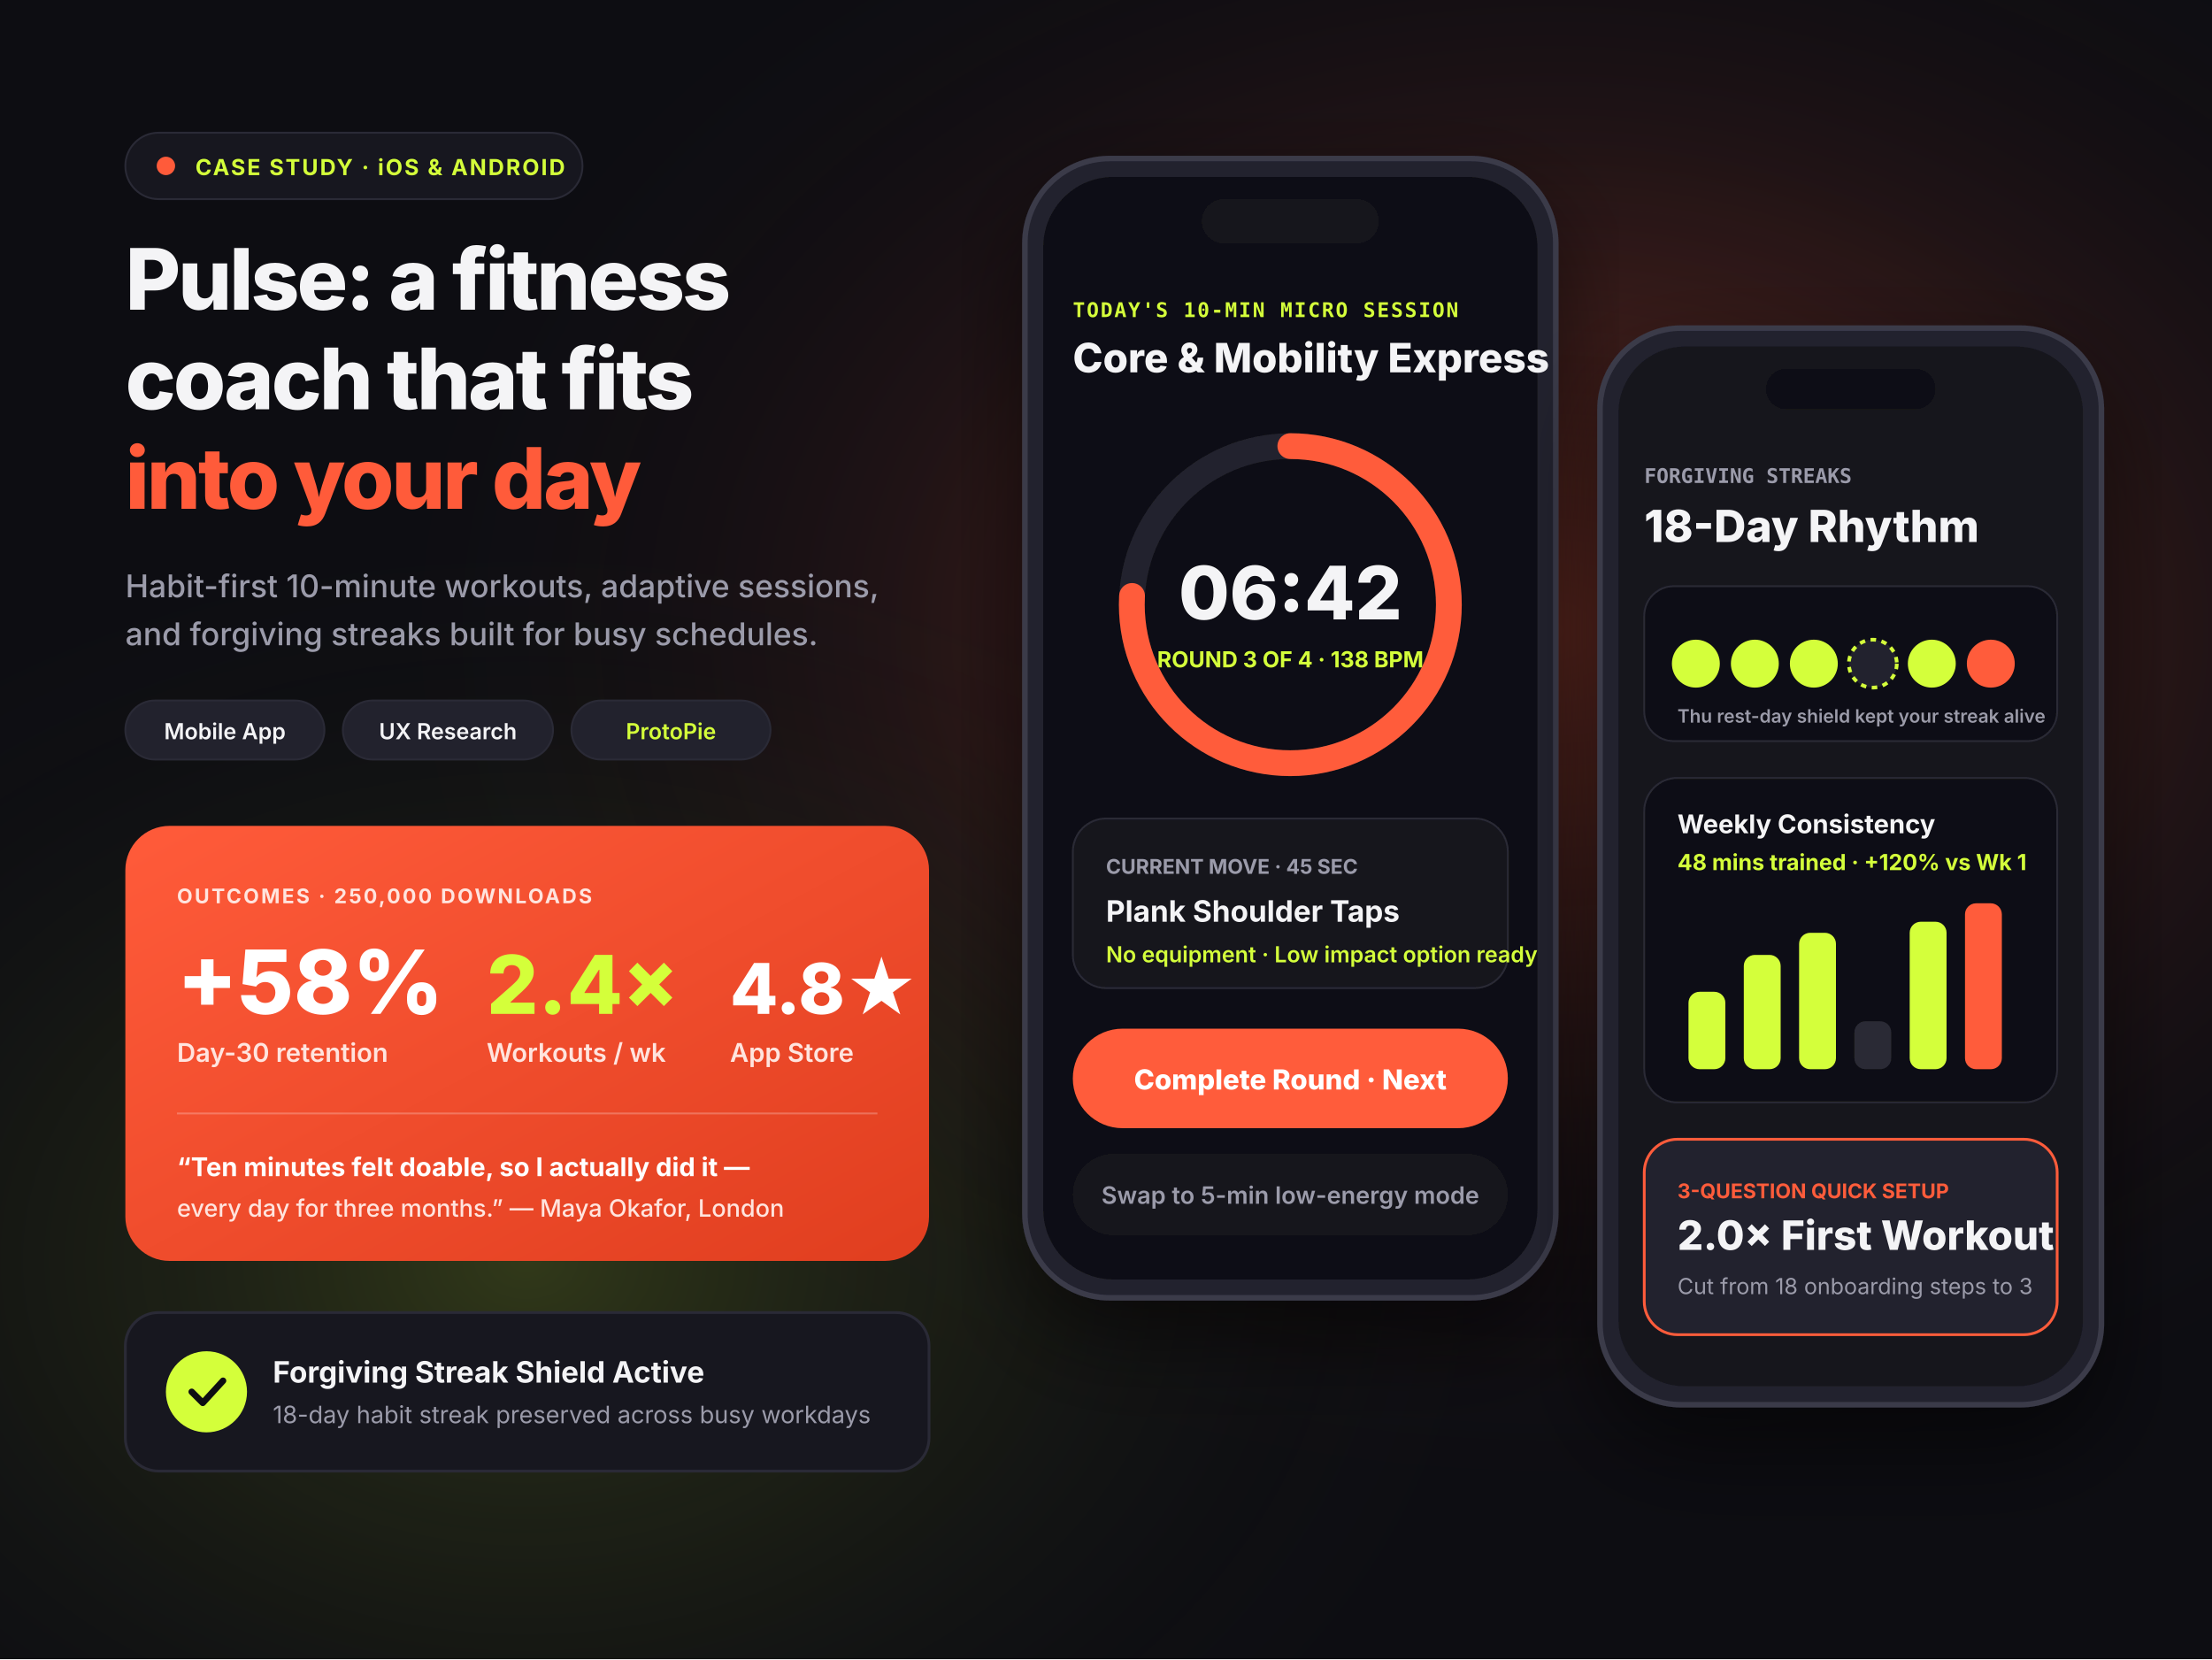
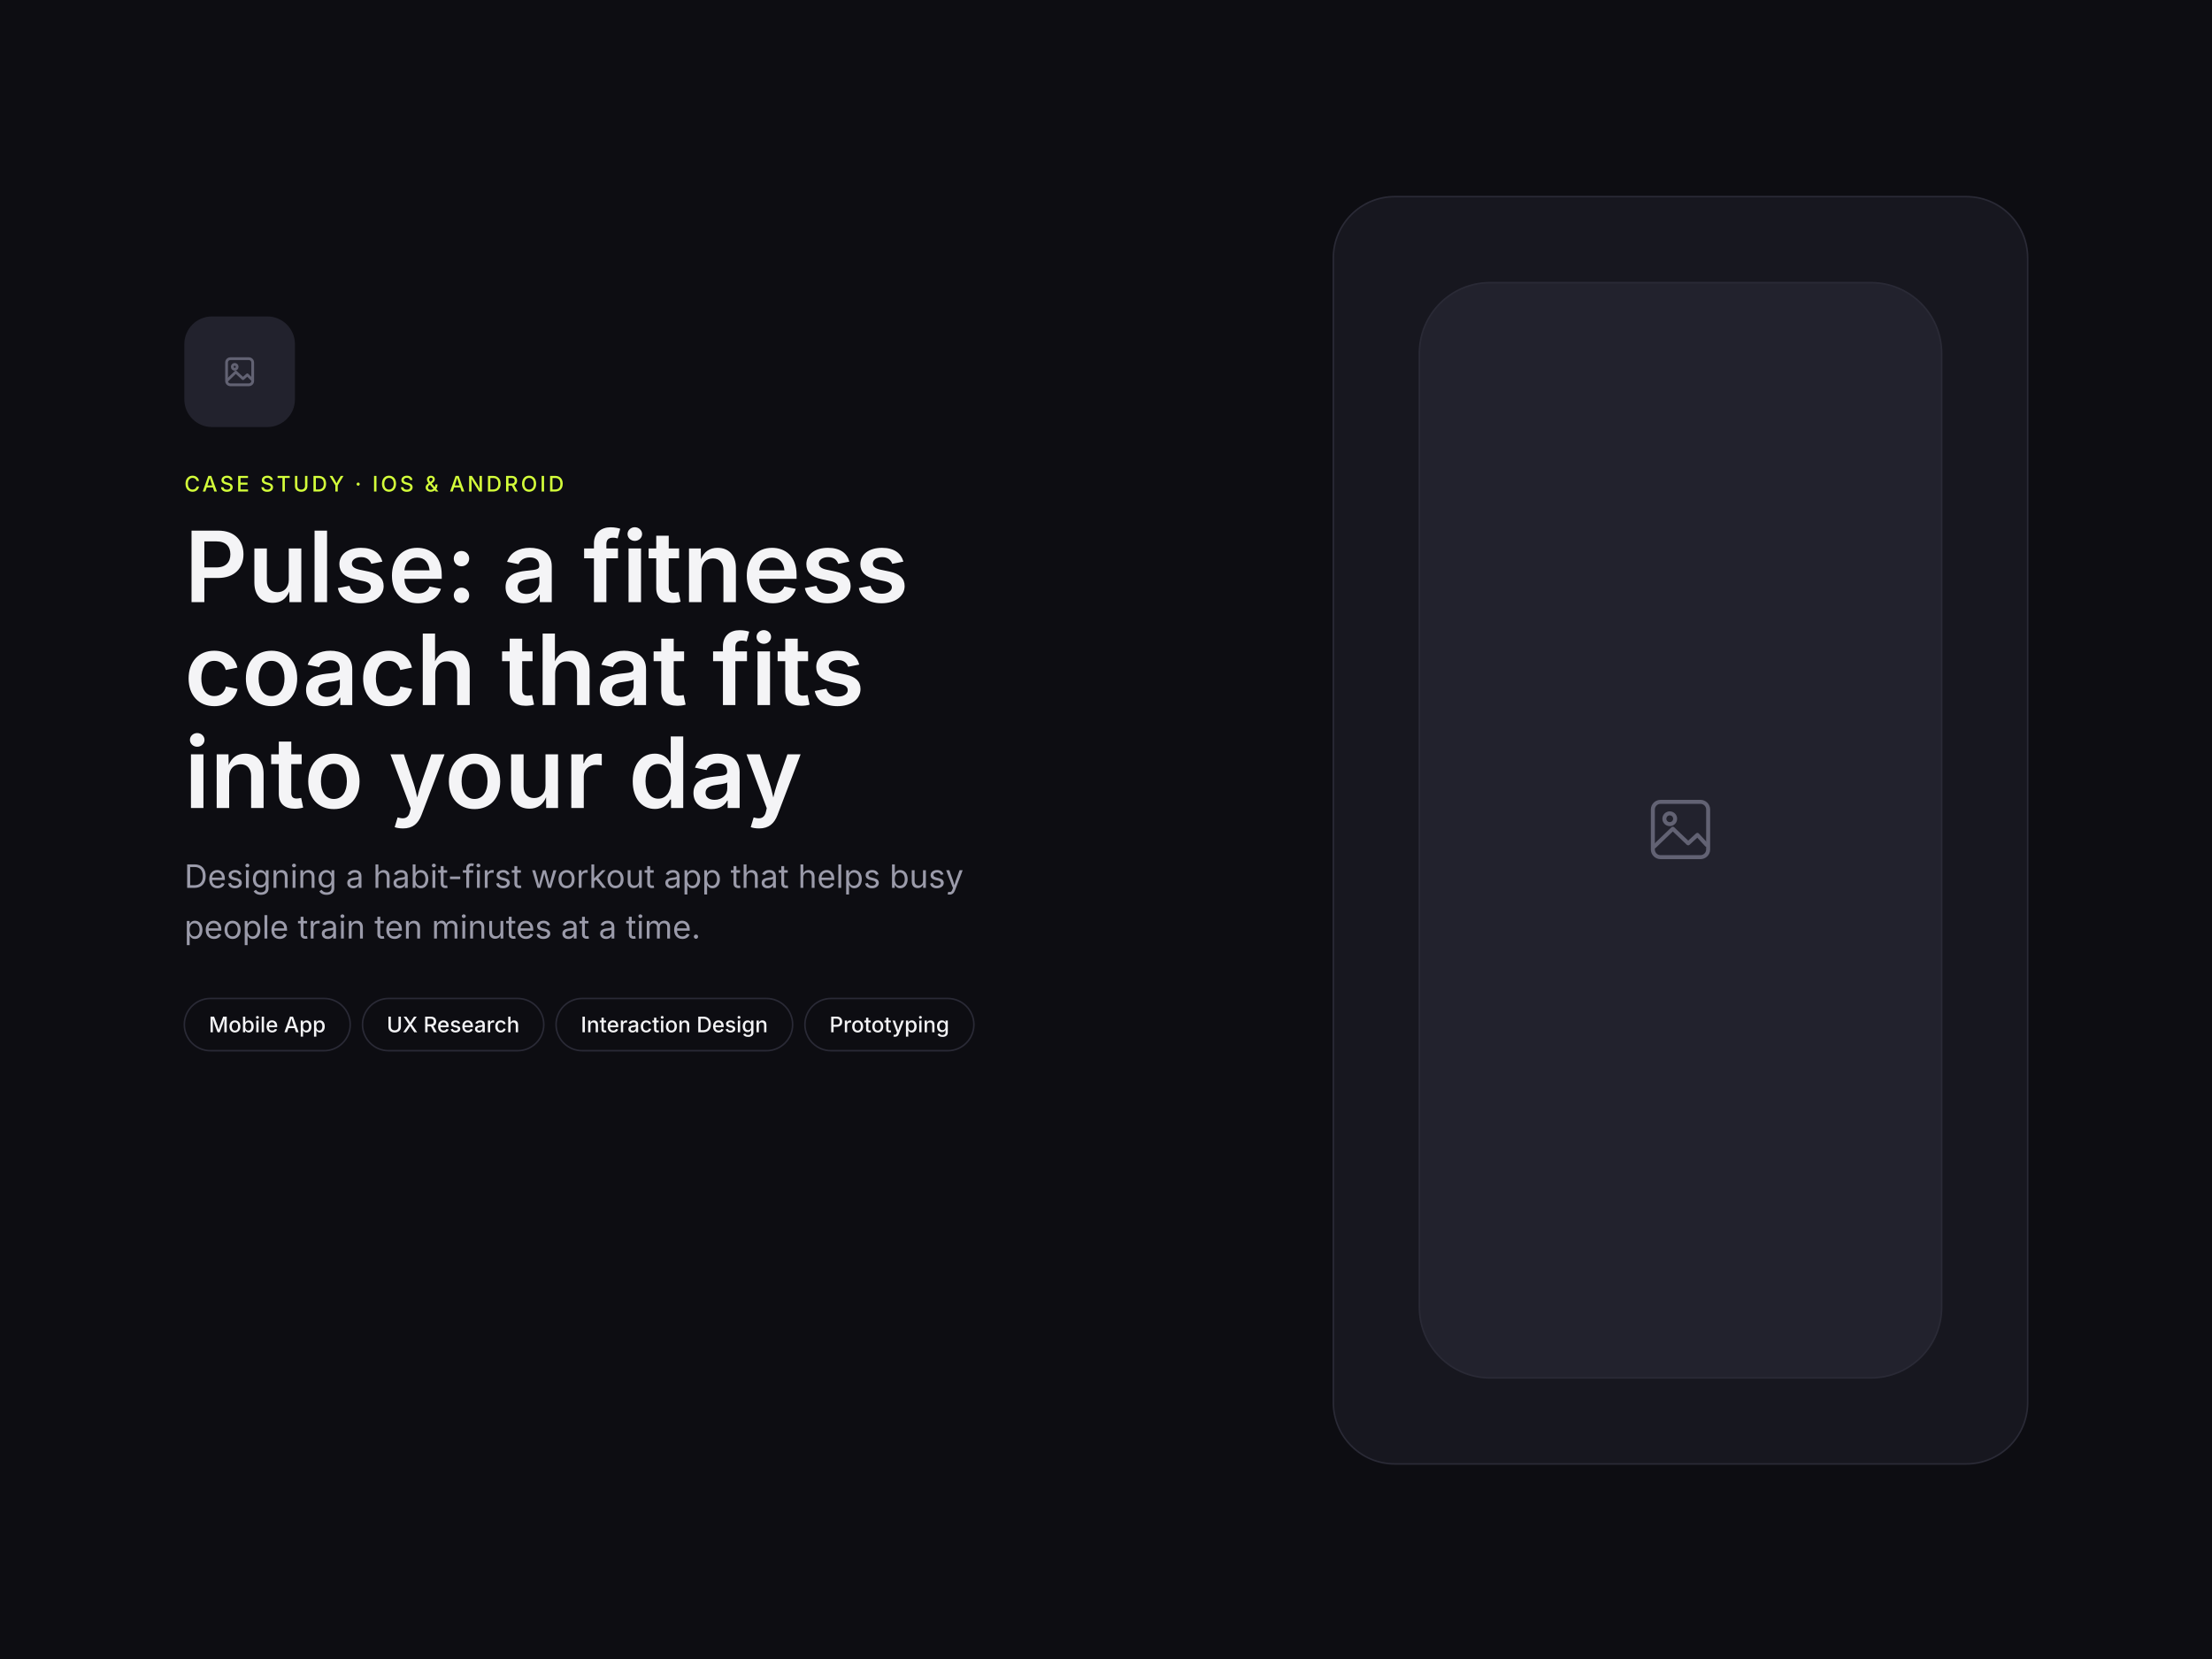
- <svg xmlns="http://www.w3.org/2000/svg" viewBox="0 0 1200 900" fill="none">
-   <defs>
-     <radialGradient id="pulseCoralGlow" cx="70%" cy="38%" r="54%">
-       <stop offset="0%" stop-color="#FF5B3A" stop-opacity="0.34" />
-       <stop offset="55%" stop-color="#FF5B3A" stop-opacity="0.08" />
-       <stop offset="100%" stop-color="#0D0D12" stop-opacity="0" />
-     </radialGradient>
-     <radialGradient id="pulseLimeGlow" cx="24%" cy="76%" r="46%">
-       <stop offset="0%" stop-color="#D4FF3A" stop-opacity="0.18" />
-       <stop offset="100%" stop-color="#0D0D12" stop-opacity="0" />
-     </radialGradient>
-     <linearGradient id="pulseCoralCard" x1="0" y1="0" x2="1" y2="1">
-       <stop offset="0%" stop-color="#FF5B3A" />
-       <stop offset="100%" stop-color="#E03E1F" />
-     </linearGradient>
-     <filter id="pulsePhoneShadow" x="-12%" y="-10%" width="124%" height="124%">
-       <feDropShadow dx="0" dy="22" stdDeviation="26" flood-color="#000000" flood-opacity="0.55" />
-     </filter>
-   </defs>
-   <rect width="1200" height="900" fill="#0D0D12" />
-   <rect width="1200" height="900" fill="url(#pulseCoralGlow)" />
-   <rect width="1200" height="900" fill="url(#pulseLimeGlow)" />
-   <g transform="translate(68, 72)">
-     <rect width="248" height="36" rx="18" fill="#17171F" stroke="#2A2A36" />
-     <circle cx="22" cy="18" r="5" fill="#FF5B3A" />
-     <text x="38" y="23" fill="#D4FF3A" font-family="system-ui,-apple-system,sans-serif" font-size="12" font-weight="700" letter-spacing="0.08em">CASE STUDY · iOS &amp; ANDROID</text>
-     <text x="0" y="96" fill="#F4F4F6" font-family="system-ui,-apple-system,sans-serif" font-size="46" font-weight="800" letter-spacing="-0.03em">Pulse: a fitness</text>
-     <text x="0" y="150" fill="#F4F4F6" font-family="system-ui,-apple-system,sans-serif" font-size="46" font-weight="800" letter-spacing="-0.03em">coach that fits</text>
-     <text x="0" y="204" fill="#FF5B3A" font-family="system-ui,-apple-system,sans-serif" font-size="46" font-weight="800" letter-spacing="-0.03em">into your day</text>
-     <text x="0" y="252" fill="#9B9BAA" font-family="system-ui,-apple-system,sans-serif" font-size="17" font-weight="500">Habit-first 10-minute workouts, adaptive sessions,</text>
-     <text x="0" y="278" fill="#9B9BAA" font-family="system-ui,-apple-system,sans-serif" font-size="17" font-weight="500">and forgiving streaks built for busy schedules.</text>
-     <g transform="translate(0, 308)">
-       <rect width="108" height="32" rx="16" fill="#22222D" stroke="#2A2A36" />
-       <text x="54" y="21" text-anchor="middle" fill="#F4F4F6" font-family="system-ui,-apple-system,sans-serif" font-size="12" font-weight="600">Mobile App</text>
-       <rect x="118" width="114" height="32" rx="16" fill="#22222D" stroke="#2A2A36" />
-       <text x="175" y="21" text-anchor="middle" fill="#F4F4F6" font-family="system-ui,-apple-system,sans-serif" font-size="12" font-weight="600">UX Research</text>
-       <rect x="242" width="108" height="32" rx="16" fill="#22222D" stroke="#2A2A36" />
-       <text x="296" y="21" text-anchor="middle" fill="#D4FF3A" font-family="system-ui,-apple-system,sans-serif" font-size="12" font-weight="600">ProtoPie</text>
+ <svg xmlns="http://www.w3.org/2000/svg" viewBox="0 0 1440 1080" fill="none">
+   <rect width="1440" height="1080" fill="#0D0D12" />
+   <g transform="translate(120, 206)">
+     <rect width="72" height="72" rx="18" fill="#22222D" />
+     <g transform="translate(25, 25)" stroke="#626273" stroke-width="1.8" stroke-linecap="round" stroke-linejoin="round">
+       <rect x="2.5" y="2.5" width="17" height="17" rx="2.5" />
+       <circle cx="7.8" cy="7.8" r="1.6" />
+       <path d="M3 16.5L8.5 11.2L13.2 15.5L16 13L19 16" />
    </g>
-     <g transform="translate(0, 376)">
-       <rect width="436" height="236" rx="24" fill="url(#pulseCoralCard)" />
-       <text x="28" y="42" fill="#FFE4DE" font-family="system-ui,-apple-system,sans-serif" font-size="11" font-weight="700" letter-spacing="0.1em">OUTCOMES · 250,000 DOWNLOADS</text>
-       <text x="28" y="102" fill="#FFFFFF" font-family="system-ui,-apple-system,sans-serif" font-size="48" font-weight="800">+58%</text>
-       <text x="28" y="128" fill="#FFE4DE" font-family="system-ui,-apple-system,sans-serif" font-size="14" font-weight="600">Day-30 retention</text>
-       <text x="196" y="102" fill="#D4FF3A" font-family="system-ui,-apple-system,sans-serif" font-size="44" font-weight="800">2.4×</text>
-       <text x="196" y="128" fill="#FFE4DE" font-family="system-ui,-apple-system,sans-serif" font-size="14" font-weight="600">Workouts / wk</text>
-       <text x="328" y="102" fill="#FFFFFF" font-family="system-ui,-apple-system,sans-serif" font-size="38" font-weight="800">4.8★</text>
-       <text x="328" y="128" fill="#FFE4DE" font-family="system-ui,-apple-system,sans-serif" font-size="14" font-weight="600">App Store</text>
-       <line x1="28" y1="156" x2="408" y2="156" stroke="#FFFFFF" stroke-opacity="0.24" />
-       <text x="28" y="190" fill="#FFFFFF" font-family="system-ui,-apple-system,sans-serif" font-size="14" font-weight="700">“Ten minutes felt doable, so I actually did it —</text>
-       <text x="28" y="212" fill="#FFE4DE" font-family="system-ui,-apple-system,sans-serif" font-size="13" font-weight="500">every day for three months.” — Maya Okafor, London</text>
-     </g>
-     <g transform="translate(0, 640)">
-       <rect width="436" height="86" rx="18" fill="#17171F" stroke="#2A2A36" stroke-width="1.5" />
-       <circle cx="44" cy="43" r="22" fill="#D4FF3A" />
-       <path d="M36 43L42 49L53 37" stroke="#0D0D12" stroke-width="3.5" stroke-linecap="round" stroke-linejoin="round" />
-       <text x="80" y="38" fill="#F4F4F6" font-family="system-ui,-apple-system,sans-serif" font-size="16" font-weight="700">Forgiving Streak Shield Active</text>
-       <text x="80" y="60" fill="#9B9BAA" font-family="system-ui,-apple-system,sans-serif" font-size="13">18-day habit streak preserved across busy workdays</text>
+     <text x="0" y="114" fill="#D4FF3A" font-family="DM Sans, system-ui, -apple-system, sans-serif" font-size="14" font-weight="500" letter-spacing="1.68">CASE STUDY · IOS &amp; ANDROID</text>
+     <text x="0" y="186" fill="#F4F4F6" font-family="Sora, system-ui, -apple-system, sans-serif" font-size="64" font-weight="600">Pulse: a fitness</text>
+     <text x="0" y="253" fill="#F4F4F6" font-family="Sora, system-ui, -apple-system, sans-serif" font-size="64" font-weight="600">coach that fits</text>
+     <text x="0" y="320" fill="#F4F4F6" font-family="Sora, system-ui, -apple-system, sans-serif" font-size="64" font-weight="600">into your day</text>
+     <text x="0" y="372" fill="#9B9BAA" font-family="DM Sans, system-ui, -apple-system, sans-serif" font-size="21" font-weight="400">Designing a habit-first workout app that helps busy</text>
+     <text x="0" y="405" fill="#9B9BAA" font-family="DM Sans, system-ui, -apple-system, sans-serif" font-size="21" font-weight="400">people train ten minutes at a time.</text>
+     <g transform="translate(0, 444)">
+       <rect x="0" y="0" width="108" height="34" rx="17" stroke="#2A2A36" stroke-width="1" />
+       <text x="54" y="22" text-anchor="middle" fill="#F4F4F6" font-family="DM Sans, system-ui, -apple-system, sans-serif" font-size="14" font-weight="500">Mobile App</text>
+       <rect x="116" y="0" width="118" height="34" rx="17" stroke="#2A2A36" stroke-width="1" />
+       <text x="175" y="22" text-anchor="middle" fill="#F4F4F6" font-family="DM Sans, system-ui, -apple-system, sans-serif" font-size="14" font-weight="500">UX Research</text>
+       <rect x="242" y="0" width="154" height="34" rx="17" stroke="#2A2A36" stroke-width="1" />
+       <text x="319" y="22" text-anchor="middle" fill="#F4F4F6" font-family="DM Sans, system-ui, -apple-system, sans-serif" font-size="14" font-weight="500">Interaction Design</text>
+       <rect x="404" y="0" width="110" height="34" rx="17" stroke="#2A2A36" stroke-width="1" />
+       <text x="459" y="22" text-anchor="middle" fill="#F4F4F6" font-family="DM Sans, system-ui, -apple-system, sans-serif" font-size="14" font-weight="500">Prototyping</text>
    </g>
  </g>
-   <g transform="translate(556, 86)" filter="url(#pulsePhoneShadow)">
-     <rect width="288" height="618" rx="46" fill="#22222D" stroke="#3A3A4A" stroke-width="3" />
-     <rect x="10" y="10" width="268" height="598" rx="38" fill="#0D0D12" />
-     <rect x="96" y="22" width="96" height="24" rx="12" fill="#17171F" />
-     <g transform="translate(26, 68)">
-       <text x="0" y="18" fill="#D4FF3A" font-family="ui-monospace,monospace" font-size="11" font-weight="700" letter-spacing="0.08em">TODAY'S 10-MIN MICRO SESSION</text>
-       <text x="0" y="48" fill="#F4F4F6" font-family="system-ui,-apple-system,sans-serif" font-size="22" font-weight="800">Core &amp; Mobility Express</text>
-       <g transform="translate(118, 174)">
-         <circle r="86" stroke="#22222D" stroke-width="14" />
-         <circle r="86" stroke="#FF5B3A" stroke-width="14" stroke-dasharray="410 540" stroke-linecap="round" transform="rotate(-90)" />
-         <text x="0" y="8" text-anchor="middle" fill="#F4F4F6" font-family="system-ui,-apple-system,sans-serif" font-size="40" font-weight="800">06:42</text>
-         <text x="0" y="34" text-anchor="middle" fill="#D4FF3A" font-family="system-ui,-apple-system,sans-serif" font-size="12" font-weight="700">ROUND 3 OF 4 · 138 BPM</text>
+   <g transform="translate(868, 128)">
+     <rect width="452" height="825" rx="40" fill="#17171F" stroke="#2A2A36" stroke-width="1" />
+     <g transform="translate(56, 56)">
+       <rect width="340" height="713" rx="46" fill="#22222D" stroke="#2A2A36" stroke-width="1" />
+       <rect x="10" y="10" width="320" height="693" rx="36" fill="#22222D" />
+       <g transform="translate(146, 332)" stroke="#626273" stroke-width="2.6" stroke-linecap="round" stroke-linejoin="round">
+         <rect x="6" y="6" width="36" height="36" rx="5" />
+         <circle cx="17" cy="17" r="3.5" />
+         <path d="M7 35L19 23.5L29 33L35 27.5L41 34" />
      </g>
-       <rect y="290" width="236" height="92" rx="18" fill="#17171F" stroke="#2A2A36" />
-       <text x="18" y="320" fill="#9B9BAA" font-family="system-ui,-apple-system,sans-serif" font-size="11" font-weight="700">CURRENT MOVE · 45 SEC</text>
-       <text x="18" y="346" fill="#F4F4F6" font-family="system-ui,-apple-system,sans-serif" font-size="16" font-weight="700">Plank Shoulder Taps</text>
-       <text x="18" y="368" fill="#D4FF3A" font-family="system-ui,-apple-system,sans-serif" font-size="12" font-weight="600">No equipment · Low impact option ready</text>
-       <rect y="404" width="236" height="54" rx="27" fill="#FF5B3A" />
-       <text x="118" y="437" text-anchor="middle" fill="#FFFFFF" font-family="system-ui,-apple-system,sans-serif" font-size="15" font-weight="800">Complete Round · Next</text>
-       <rect y="472" width="236" height="44" rx="22" fill="#17171F" />
-       <text x="118" y="499" text-anchor="middle" fill="#9B9BAA" font-family="system-ui,-apple-system,sans-serif" font-size="13" font-weight="600">Swap to 5-min low-energy mode</text>
-     </g>
-   </g>
-   <g transform="translate(868, 178)" filter="url(#pulsePhoneShadow)">
-     <rect width="272" height="584" rx="44" fill="#22222D" stroke="#3A3A4A" stroke-width="3" />
-     <rect x="10" y="10" width="252" height="564" rx="36" fill="#17171F" />
-     <rect x="90" y="22" width="92" height="22" rx="11" fill="#0D0D12" />
-     <g transform="translate(24, 66)">
-       <text x="0" y="18" fill="#9B9BAA" font-family="ui-monospace,monospace" font-size="11" font-weight="700">FORGIVING STREAKS</text>
-       <text x="0" y="50" fill="#F4F4F6" font-family="system-ui,-apple-system,sans-serif" font-size="24" font-weight="800">18-Day Rhythm</text>
-       <g transform="translate(0, 74)">
-         <rect width="224" height="84" rx="16" fill="#0D0D12" stroke="#2A2A36" />
-         <circle cx="28" cy="42" r="13" fill="#D4FF3A" />
-         <circle cx="60" cy="42" r="13" fill="#D4FF3A" />
-         <circle cx="92" cy="42" r="13" fill="#D4FF3A" />
-         <circle cx="124" cy="42" r="13" fill="#22222D" stroke="#D4FF3A" stroke-width="2" stroke-dasharray="3 3" />
-         <circle cx="156" cy="42" r="13" fill="#D4FF3A" />
-         <circle cx="188" cy="42" r="13" fill="#FF5B3A" />
-         <text x="18" y="74" fill="#9B9BAA" font-family="system-ui,-apple-system,sans-serif" font-size="10" font-weight="600">Thu rest-day shield kept your streak alive</text>
-       </g>
-       <rect y="178" width="224" height="176" rx="18" fill="#0D0D12" stroke="#2A2A36" />
-       <text x="18" y="208" fill="#F4F4F6" font-family="system-ui,-apple-system,sans-serif" font-size="14" font-weight="700">Weekly Consistency</text>
-       <text x="18" y="228" fill="#D4FF3A" font-family="system-ui,-apple-system,sans-serif" font-size="12" font-weight="700">48 mins trained · +120% vs Wk 1</text>
-       <rect x="24" y="294" width="20" height="42" rx="6" fill="#D4FF3A" />
-       <rect x="54" y="274" width="20" height="62" rx="6" fill="#D4FF3A" />
-       <rect x="84" y="262" width="20" height="74" rx="6" fill="#D4FF3A" />
-       <rect x="114" y="310" width="20" height="26" rx="6" fill="#2A2A36" />
-       <rect x="144" y="256" width="20" height="80" rx="6" fill="#D4FF3A" />
-       <rect x="174" y="246" width="20" height="90" rx="6" fill="#FF5B3A" />
-       <rect y="374" width="224" height="106" rx="18" fill="#22222D" stroke="#FF5B3A" stroke-width="1.5" />
-       <text x="18" y="406" fill="#FF5B3A" font-family="system-ui,-apple-system,sans-serif" font-size="11" font-weight="700">3-QUESTION QUICK SETUP</text>
-       <text x="18" y="434" fill="#F4F4F6" font-family="system-ui,-apple-system,sans-serif" font-size="22" font-weight="800">2.0× First Workout</text>
-       <text x="18" y="458" fill="#9B9BAA" font-family="system-ui,-apple-system,sans-serif" font-size="12">Cut from 18 onboarding steps to 3</text>
    </g>
  </g>
</svg>
